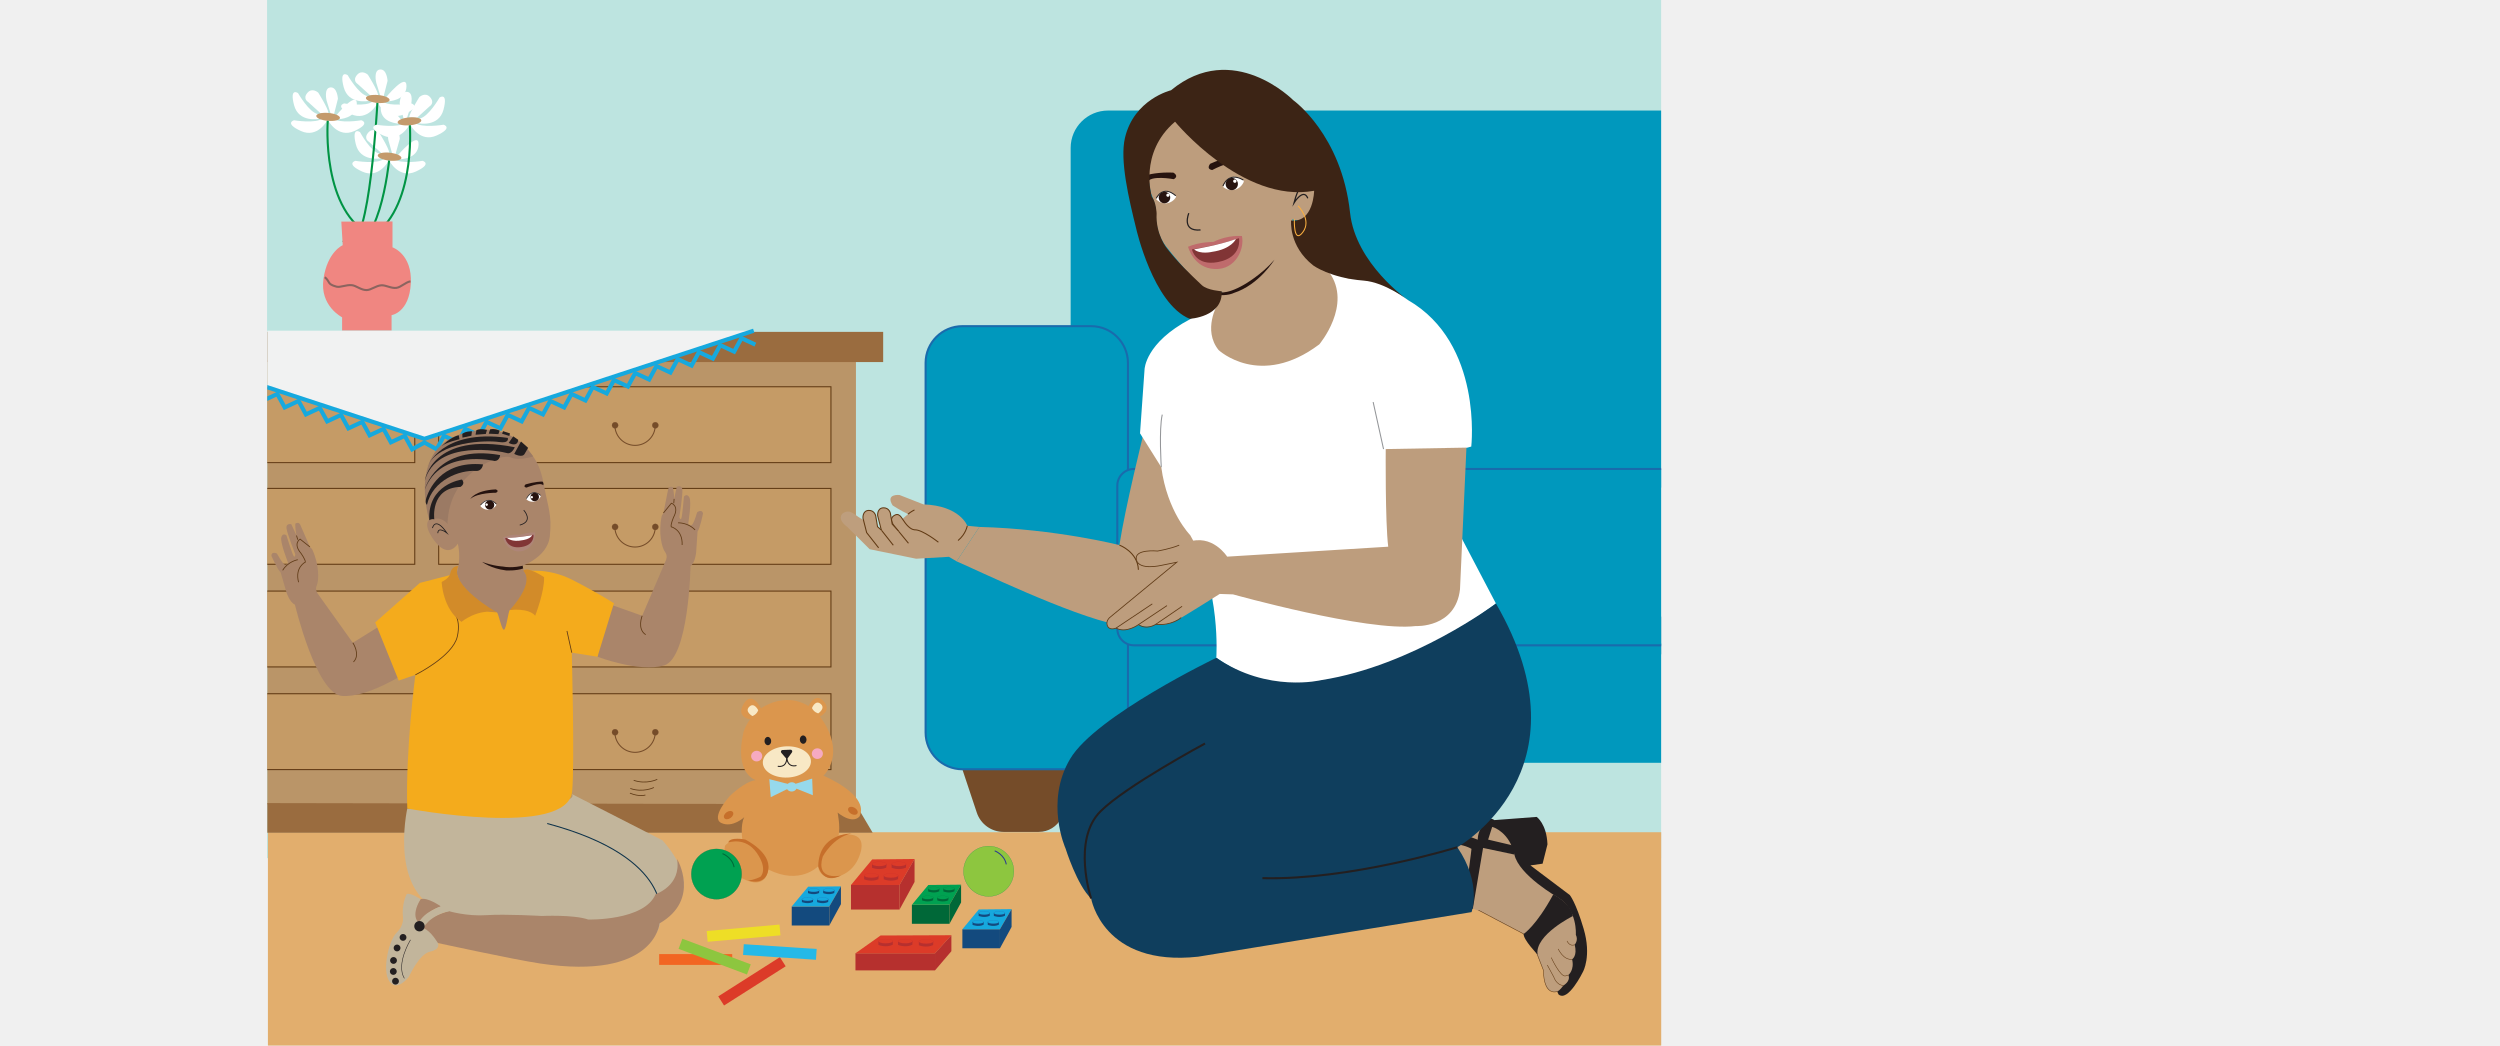
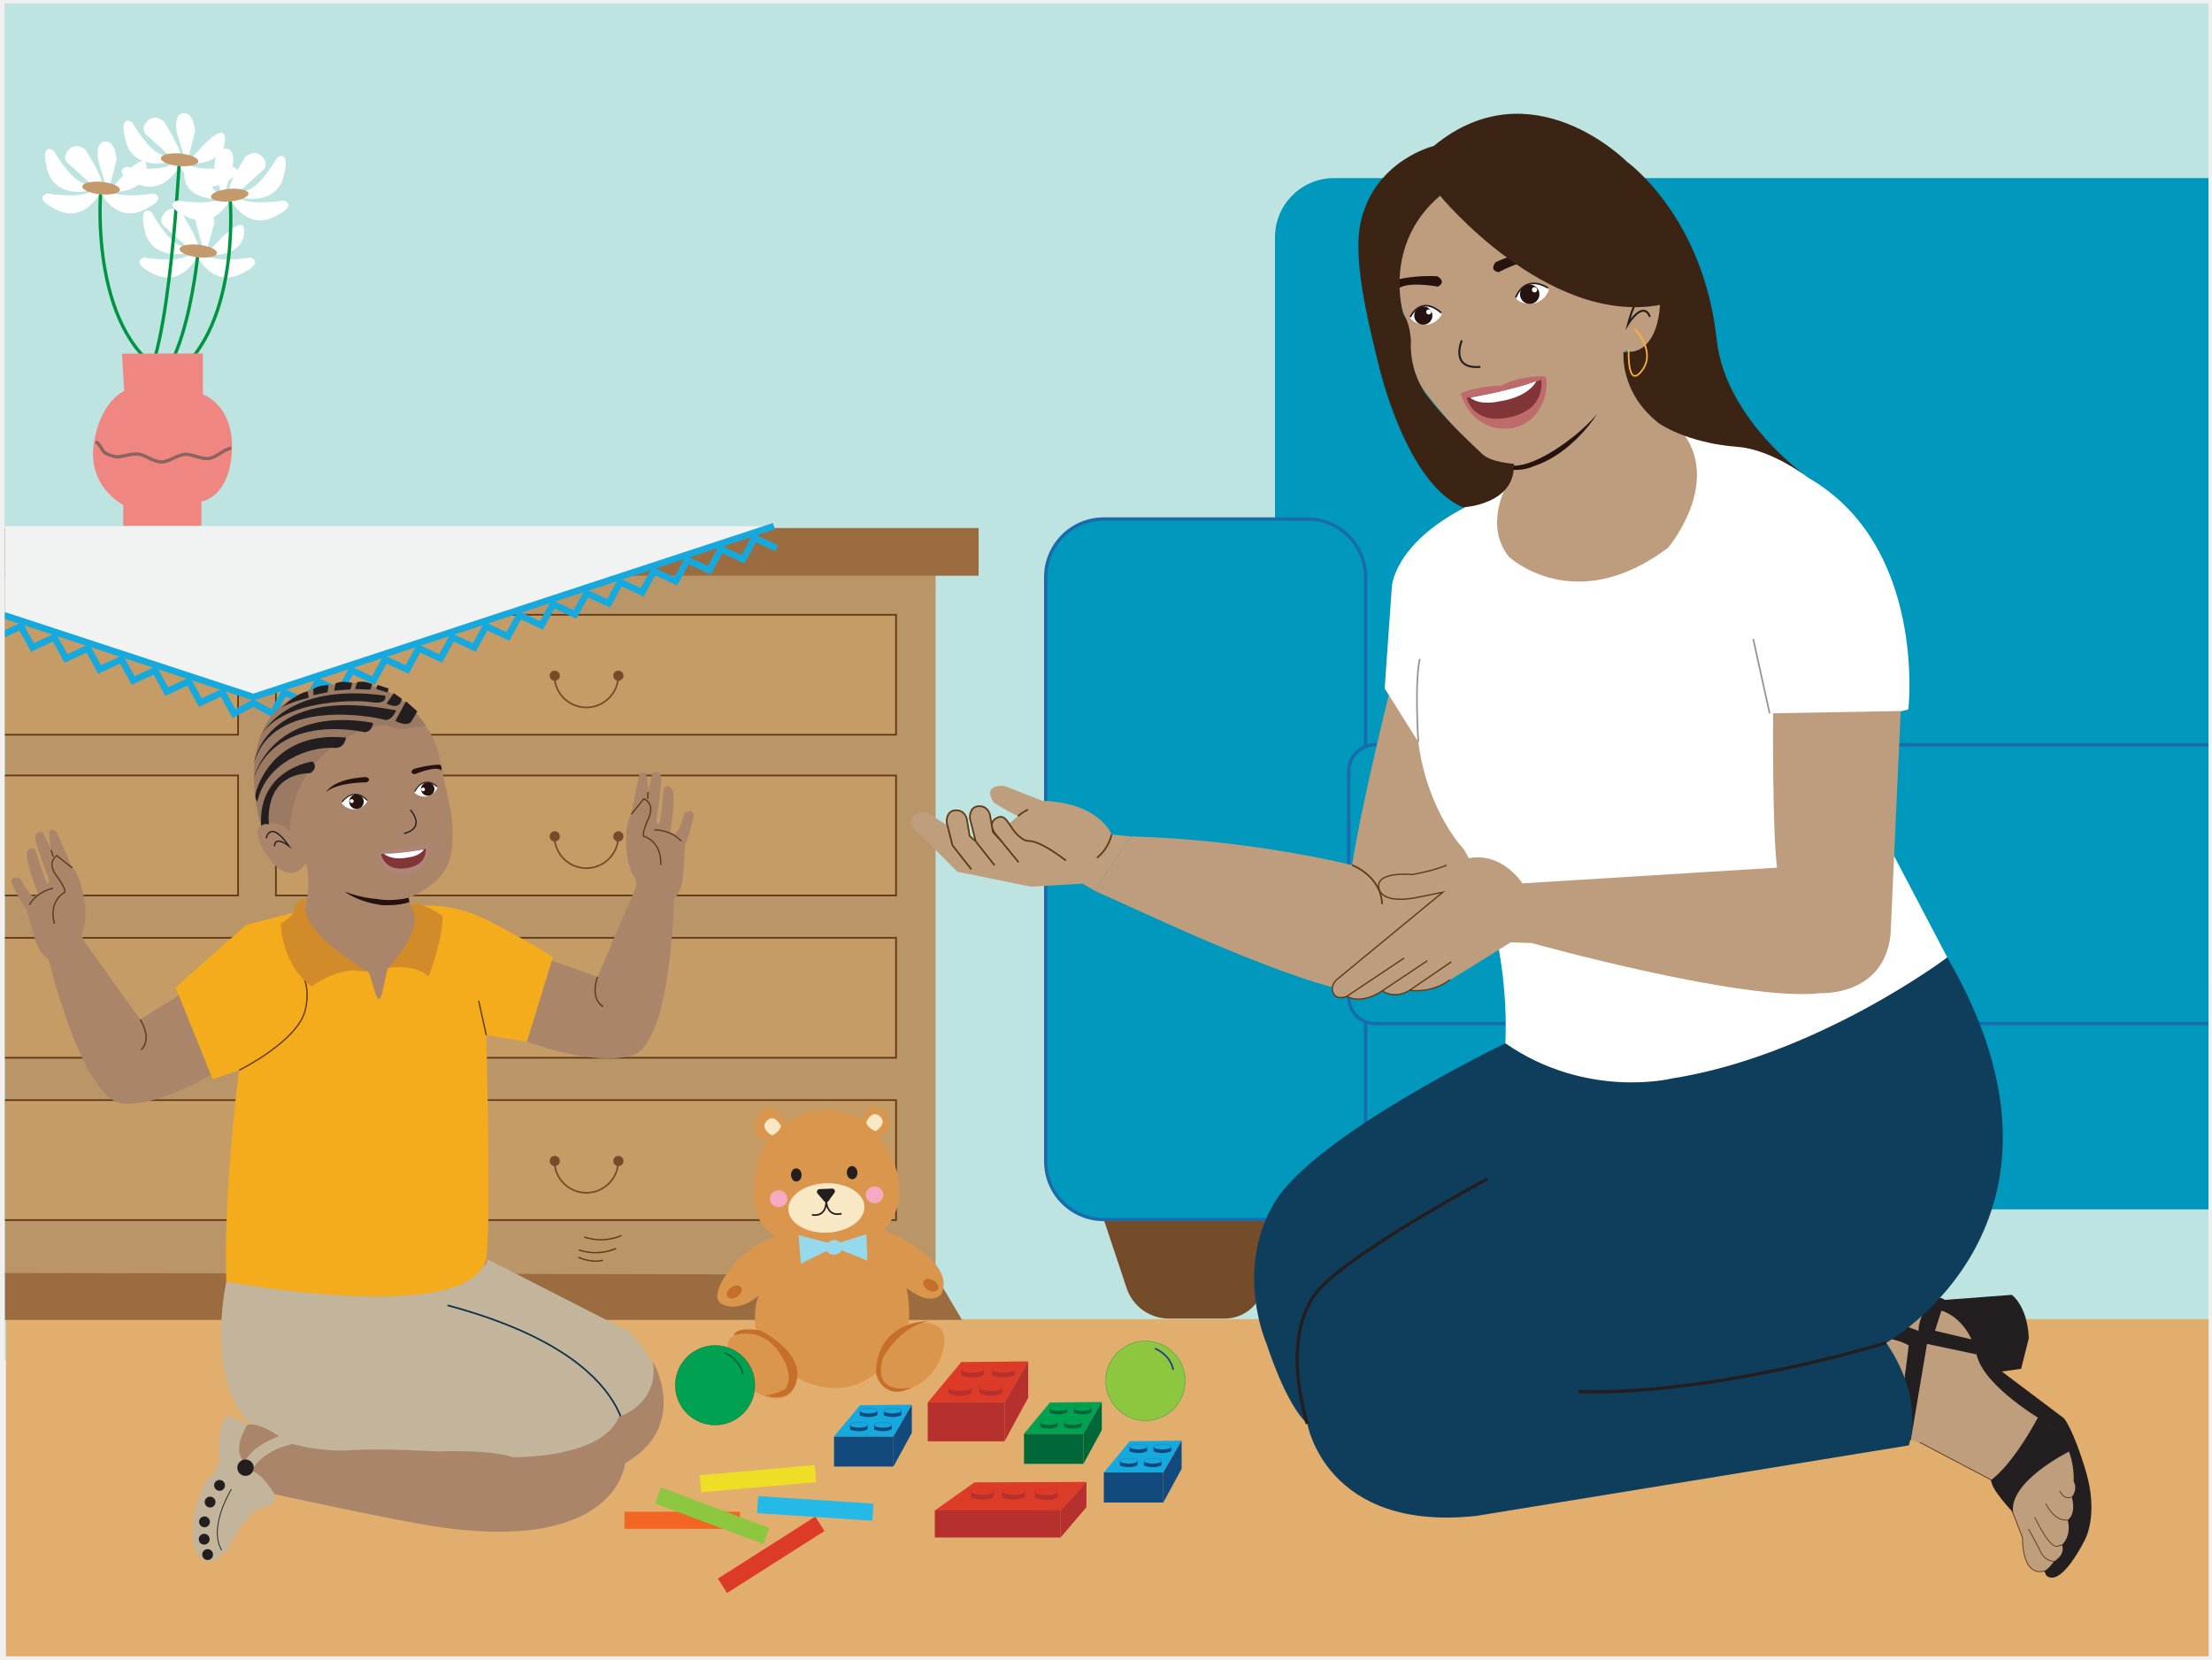
- <svg xmlns="http://www.w3.org/2000/svg" id="Layer_1" data-name="Layer 1" viewBox="0 0 2391.61 1000.23">
+ <svg xmlns="http://www.w3.org/2000/svg" id="Layer_1" data-name="Layer 1" viewBox="252.71 -2.00 1338.52 1004.23">
  <defs>
    <style>
      .cls-1, .cls-2, .cls-3, .cls-4, .cls-5, .cls-6, .cls-7, .cls-8, .cls-9, .cls-10, .cls-11, .cls-12, .cls-13, .cls-14, .cls-15, .cls-16, .cls-17, .cls-18 {
        fill: none;
      }

      .cls-19 {
        clip-path: url(#clippath);
      }

      .cls-2 {
        stroke: #603b17;
      }

      .cls-2, .cls-3 {
        stroke-width: .8px;
      }

      .cls-2, .cls-3, .cls-20, .cls-21, .cls-22, .cls-23, .cls-4, .cls-5, .cls-24, .cls-25, .cls-26, .cls-27, .cls-6, .cls-7, .cls-8, .cls-9, .cls-10, .cls-11, .cls-12, .cls-13, .cls-14, .cls-15, .cls-16, .cls-28, .cls-17, .cls-29, .cls-30, .cls-18 {
        stroke-miterlimit: 10;
      }

      .cls-3, .cls-4, .cls-5, .cls-6, .cls-11, .cls-17 {
        stroke: #231f20;
      }

      .cls-31 {
        fill: #f4ab1c;
      }

      .cls-32 {
        fill: #f8e8c5;
      }

      .cls-33, .cls-21, .cls-28 {
        fill: #00a151;
      }

      .cls-34 {
        fill: #006087;
      }

      .cls-35 {
        fill: #006838;
      }

      .cls-36, .cls-20, .cls-24 {
        fill: #0098bd;
      }

      .cls-37 {
        fill: #eede26;
      }

      .cls-38 {
        fill: #f26522;
      }

      .cls-39 {
        fill: #f6aac1;
      }

      .cls-40 {
        fill: #fff;
      }

      .cls-41 {
        fill: #f1f2f2;
      }

      .cls-42 {
        fill: #f08681;
      }

      .cls-43 {
        fill: #813536;
      }

      .cls-44 {
        fill: #9a6c3f;
      }

      .cls-45 {
        fill: #96d9ec;
      }

      .cls-46 {
        fill: #b6302e;
      }

      .cls-47 {
        fill: #c2b59b;
      }

      .cls-48, .cls-22 {
        fill: #8dc63f;
      }

      .cls-49 {
        fill: #ba9568;
      }

      .cls-50 {
        fill: #ae8578;
      }

      .cls-51, .cls-27 {
        fill: #be9e7d;
      }

      .cls-52 {
        fill: #bde4e0;
      }

      .cls-53, .cls-26 {
        fill: #bd9d7d;
      }

      .cls-54 {
        fill: #aa856a;
      }

      .cls-55 {
        fill: #bf6b6c;
      }

      .cls-56 {
        fill: #c66f2b;
      }

      .cls-57 {
        fill: #d28b29;
      }

      .cls-58 {
        fill: #c49a6c;
      }

      .cls-59 {
        fill: #db964d;
      }

      .cls-60, .cls-30 {
        fill: #dc3b28;
      }

      .cls-61 {
        fill: #e2ae6d;
      }

      .cls-62 {
        fill: #134a7e;
      }

      .cls-63 {
        fill: #231f20;
      }

      .cls-64 {
        fill: #0f3e5d;
      }

      .cls-65, .cls-29 {
        fill: #16a9de;
      }

      .cls-66 {
        fill: #9b7a64;
      }

      .cls-67 {
        fill: #3c2415;
      }

      .cls-68 {
        fill: #25b9e7;
      }

      .cls-69, .cls-23 {
        fill: #754c29;
      }

      .cls-70 {
        fill: #26130f;
      }

      .cls-20, .cls-24 {
        stroke: #196bac;
      }

      .cls-20, .cls-6, .cls-7, .cls-8 {
        stroke-width: 2px;
      }

      .cls-21, .cls-22, .cls-23 {
        stroke-width: .2px;
      }

      .cls-21, .cls-12, .cls-28 {
        stroke: #006838;
      }

      .cls-22, .cls-8 {
        stroke: #009444;
      }

      .cls-23, .cls-16 {
        stroke: #754c29;
      }

      .cls-71 {
        clip-path: url(#clippath-1);
      }

      .cls-4 {
        stroke-width: .7px;
      }

      .cls-5 {
        stroke-linecap: round;
      }

      .cls-5, .cls-18 {
        stroke-width: .5px;
      }

      .cls-25 {
        fill: #c59b66;
      }

      .cls-25, .cls-27, .cls-18 {
        stroke: #603913;
      }

      .cls-26, .cls-13 {
        stroke: #939598;
      }

      .cls-7 {
        stroke: #8b645f;
      }

      .cls-9 {
        stroke: #16a9de;
        stroke-width: 4px;
      }

      .cls-10 {
        stroke: #0c3149;
      }

      .cls-14 {
        stroke: #fbb040;
      }

      .cls-15 {
        stroke: #2b3990;
      }

      .cls-28, .cls-29, .cls-30 {
        stroke-width: .1px;
      }

      .cls-17 {
        stroke-width: 1.2px;
      }

      .cls-29 {
        stroke: #2e3192;
      }

      .cls-30 {
        stroke: #be1e2d;
      }
    </style>
    <clipPath id="clippath">
      <rect class="cls-1" x="255.73" y="302.98" width="602.68" height="507.35" />
    </clipPath>
    <clipPath id="clippath-1">
      <rect class="cls-1" x="828.92" y="62.09" width="760.18" height="758.85" />
    </clipPath>
  </defs>
  <rect class="cls-52" x="255.49" width="1333.62" height="820.94" />
  <rect class="cls-61" x="256.3" y="796.14" width="1332.89" height="204.09" />
  <rect class="cls-1" x="540.79" y="315.62" width="309.87" height="481.03" />
  <g class="cls-19">
    <g>
      <rect class="cls-49" x=".19" y="344.58" width="818.64" height="424.83" />
      <rect class="cls-44" x="0" y="317.5" width="844.88" height="28.86" />
      <polygon class="cls-44" points=".04 796.65 834.86 796.65 818.67 769.29 .04 767.79 .04 796.65" />
      <rect class="cls-25" x="21.53" y="369.99" width="375.25" height="72.58" />
      <path class="cls-16" d="M228.72,406.73c0,10.68-8.66,19.33-19.33,19.33-10.68,0-19.33-8.66-19.33-19.33" />
      <circle class="cls-23" cx="190.26" cy="406.83" r="2.98" />
      <circle class="cls-23" cx="228.76" cy="406.83" r="2.98" />
      <rect class="cls-25" x="419.67" y="369.99" width="375.25" height="72.58" />
      <path class="cls-16" d="M626.86,406.73c0,10.68-8.66,19.33-19.33,19.33-10.68,0-19.33-8.66-19.33-19.33" />
      <circle class="cls-23" cx="588.4" cy="406.83" r="2.98" />
      <path class="cls-23" d="M629.88,406.83c0,1.64-1.33,2.98-2.98,2.98s-2.98-1.33-2.98-2.98c0-1.64,1.33-2.98,2.98-2.98s2.98,1.33,2.98,2.98Z" />
      <rect class="cls-25" x="21.53" y="467.24" width="375.25" height="72.58" />
      <path class="cls-16" d="M228.72,503.98c0,10.68-8.66,19.33-19.33,19.33-10.68,0-19.33-8.66-19.33-19.33" />
      <path class="cls-23" d="M193.23,504.07c0,1.64-1.33,2.98-2.98,2.98s-2.98-1.33-2.98-2.98c0-1.64,1.33-2.98,2.98-2.98,1.64,0,2.98,1.33,2.98,2.98Z" />
      <path class="cls-23" d="M231.73,504.07c0,1.64-1.33,2.98-2.98,2.98-1.64,0-2.98-1.33-2.98-2.98,0-1.64,1.33-2.98,2.98-2.98s2.98,1.33,2.98,2.98Z" />
      <rect class="cls-25" x="419.67" y="467.24" width="375.25" height="72.58" />
      <path class="cls-16" d="M626.86,503.98c0,10.68-8.66,19.33-19.33,19.33-10.68,0-19.33-8.66-19.33-19.33" />
      <path class="cls-23" d="M591.37,504.07c0,1.64-1.33,2.98-2.98,2.98-1.64,0-2.98-1.33-2.98-2.98,0-1.64,1.33-2.98,2.98-2.98s2.98,1.33,2.98,2.98Z" />
      <circle class="cls-23" cx="626.9" cy="504.07" r="2.98" />
      <rect class="cls-25" x="21.53" y="565.45" width="375.25" height="72.58" />
      <path class="cls-16" d="M228.72,602.19c0,10.68-8.66,19.33-19.33,19.33s-19.33-8.66-19.33-19.33" />
      <circle class="cls-23" cx="190.26" cy="602.28" r="2.98" />
      <path class="cls-23" d="M231.73,602.28c0,1.64-1.33,2.98-2.98,2.98-1.64,0-2.98-1.33-2.98-2.98s1.33-2.98,2.98-2.98,2.98,1.33,2.98,2.98Z" />
      <rect class="cls-25" x="419.67" y="565.45" width="375.25" height="72.58" />
      <path class="cls-16" d="M626.86,602.19c0,10.68-8.66,19.33-19.33,19.33-10.68,0-19.33-8.66-19.33-19.33" />
      <path class="cls-23" d="M591.37,602.28c0,1.64-1.33,2.98-2.98,2.98s-2.98-1.33-2.98-2.98,1.33-2.98,2.98-2.98,2.98,1.33,2.98,2.98Z" />
      <circle class="cls-23" cx="626.9" cy="602.28" r="2.98" />
      <rect class="cls-25" x="21.53" y="663.65" width="375.25" height="72.58" />
      <path class="cls-16" d="M228.72,700.39c0,10.68-8.66,19.33-19.33,19.33s-19.33-8.66-19.33-19.33" />
      <circle class="cls-23" cx="190.26" cy="700.49" r="2.98" />
      <path class="cls-23" d="M231.73,700.49c0,1.64-1.33,2.98-2.98,2.98-1.64,0-2.98-1.33-2.98-2.98,0-1.64,1.33-2.98,2.98-2.98,1.64,0,2.98,1.33,2.98,2.98Z" />
      <rect class="cls-25" x="419.67" y="663.65" width="375.25" height="72.58" />
      <path class="cls-16" d="M626.86,700.39c0,10.68-8.66,19.33-19.33,19.33-10.68,0-19.33-8.66-19.33-19.33" />
      <path class="cls-23" d="M591.37,700.49c0,1.64-1.33,2.98-2.98,2.98s-2.98-1.33-2.98-2.98,1.33-2.98,2.98-2.98,2.98,1.33,2.98,2.98Z" />
      <path class="cls-23" d="M629.88,700.49c0,1.64-1.33,2.98-2.98,2.98-1.64,0-2.98-1.33-2.98-2.98s1.33-2.98,2.98-2.98c1.64,0,2.98,1.33,2.98,2.98Z" />
    </g>
    <polygon class="cls-41" points="405.99 419.79 90.94 316.35 721.05 316.35 405.99 419.79" />
    <polyline class="cls-9" points="721.05 316.35 405.99 419.79 90.94 316.35" />
    <polyline class="cls-9" points="722.61 329.69 709.33 323.52 702.29 336.36 689.01 330.2 681.96 343.03 668.68 336.87 661.64 349.71 648.36 343.54 641.32 356.38 628.03 350.21 620.99 363.05 607.71 356.89 600.67 369.72 587.39 363.56 580.35 376.39 567.07 370.23 560.03 383.07 546.75 376.9 539.7 389.74 526.42 383.58 519.38 396.41 506.1 390.25 499.05 403.09 485.77 396.92 478.72 409.76 465.44 403.6 458.4 416.44 445.11 410.27 438.06 423.11 424.78 416.95 417.73 429.79 405.99 423.38 394.27 429.79 387.23 416.95 373.95 423.12 366.91 410.28 353.63 416.45 346.58 403.61 333.3 409.77 326.26 396.94 312.98 403.1 305.93 390.26 292.65 396.43 285.62 383.59 272.34 389.76 265.3 376.92 252.01 383.09 244.97 370.25 231.69 376.41 224.65 363.58 211.37 369.74 204.32 356.9 191.04 363.07 183.99 350.23 170.71 356.39 163.66 343.55 150.38 349.72 143.34 336.88 130.06 343.04 123.01 330.2 109.72 336.37 102.67 323.53 89.38 329.69" />
  </g>
  <g>
    <rect class="cls-46" x="814.1" y="846.57" width="46.45" height="23.54" />
    <polygon class="cls-60" points="814.1 846.6 860.55 846.6 874.9 821.74 834.39 822.15 814.1 846.6" />
    <polygon class="cls-46" points="860.55 846.57 874.9 821.74 874.9 843.73 860.55 870.11 860.55 846.57" />
    <path class="cls-46" d="M826.65,837.64v3.55s6.98,3.02,13.69-.11l.17-3.44h-13.87Z" />
    <ellipse class="cls-30" cx="833.58" cy="837.64" rx="6.93" ry="2.1" />
    <path class="cls-46" d="M845.43,837.64v3.55s6.98,3.02,13.69-.11l.17-3.44h-13.87Z" />
    <ellipse class="cls-30" cx="852.36" cy="837.64" rx="6.93" ry="2.1" />
    <path class="cls-46" d="M834.2,826.56v3.55s6.98,3.02,13.69-.11l.17-3.44h-13.87Z" />
    <ellipse class="cls-30" cx="841.13" cy="826.56" rx="6.93" ry="2.1" />
    <path class="cls-46" d="M852.98,826.56v3.55s6.98,3.02,13.69-.11l.17-3.44h-13.87Z" />
    <ellipse class="cls-30" cx="859.92" cy="826.56" rx="6.93" ry="2.1" />
  </g>
  <g>
    <rect class="cls-46" x="818.37" y="911.93" width="76.11" height="16.38" />
    <polygon class="cls-60" points="818.37 911.95 894.48 911.95 910.14 894.66 842.37 894.94 818.37 911.95" />
    <polygon class="cls-46" points="894.48 911.93 910.14 894.66 910.14 909.95 894.48 928.3 894.48 911.93" />
    <path class="cls-46" d="M840.32,900.39v3.55s6.98,3.02,13.69-.11l.17-3.44h-13.87Z" />
    <ellipse class="cls-30" cx="847.25" cy="900.39" rx="6.93" ry="2.1" />
    <path class="cls-46" d="M859.1,900.39v3.55s6.98,3.02,13.69-.11l.17-3.44h-13.87Z" />
    <ellipse class="cls-30" cx="866.03" cy="900.39" rx="6.93" ry="2.1" />
    <path class="cls-46" d="M879,900.7v3.55s6.98,3.02,13.69-.11l.17-3.44h-13.87Z" />
    <ellipse class="cls-30" cx="885.94" cy="900.7" rx="6.93" ry="2.1" />
  </g>
  <g>
    <rect class="cls-62" x="757.41" y="867.15" width="35.96" height="18.22" />
    <polygon class="cls-65" points="757.41 867.17 793.37 867.17 804.48 847.93 773.12 848.24 757.41 867.17" />
    <polygon class="cls-62" points="793.37 867.15 804.48 847.93 804.48 864.95 793.37 885.37 793.37 867.15" />
    <path class="cls-62" d="M767.12,860.24v2.75s5.4,2.34,10.6-.09l.14-2.66h-10.73Z" />
    <ellipse class="cls-29" cx="772.49" cy="860.24" rx="5.37" ry="1.63" />
    <path class="cls-62" d="M781.66,860.24v2.75s5.4,2.34,10.6-.09l.14-2.66h-10.73Z" />
    <ellipse class="cls-29" cx="787.03" cy="860.24" rx="5.37" ry="1.63" />
    <path class="cls-62" d="M772.97,851.65v2.75s5.4,2.34,10.6-.09l.14-2.66h-10.73Z" />
    <ellipse class="cls-29" cx="778.34" cy="851.65" rx="5.37" ry="1.63" />
    <path class="cls-62" d="M787.51,851.65v2.75s5.4,2.34,10.6-.09l.14-2.66h-10.73Z" />
    <ellipse class="cls-29" cx="792.88" cy="851.65" rx="5.37" ry="1.63" />
  </g>
  <g>
    <rect class="cls-62" x="920.65" y="888.94" width="35.96" height="18.22" />
    <polygon class="cls-65" points="920.65 888.95 956.61 888.95 967.73 869.71 936.36 870.03 920.65 888.95" />
    <polygon class="cls-62" points="956.61 888.94 967.73 869.71 967.73 886.73 956.61 907.16 956.61 888.94" />
    <path class="cls-62" d="M930.37,882.02v2.75s5.4,2.34,10.6-.09l.14-2.66h-10.73Z" />
    <ellipse class="cls-29" cx="935.73" cy="882.02" rx="5.37" ry="1.63" />
    <path class="cls-62" d="M944.91,882.02v2.75s5.4,2.34,10.6-.09l.14-2.66h-10.73Z" />
    <ellipse class="cls-29" cx="950.27" cy="882.02" rx="5.37" ry="1.63" />
    <path class="cls-62" d="M936.21,873.44v2.75s5.4,2.34,10.6-.09l.14-2.66h-10.73Z" />
    <ellipse class="cls-29" cx="941.58" cy="873.44" rx="5.37" ry="1.63" />
    <path class="cls-62" d="M950.75,873.44v2.75s5.4,2.34,10.6-.09l.14-2.66h-10.73Z" />
    <ellipse class="cls-29" cx="956.12" cy="873.44" rx="5.37" ry="1.63" />
  </g>
  <g>
    <rect class="cls-35" x="872.35" y="865.52" width="35.96" height="18.22" />
    <polygon class="cls-33" points="872.35 865.54 908.31 865.54 919.42 846.3 888.05 846.61 872.35 865.54" />
    <polygon class="cls-35" points="908.31 865.52 919.42 846.3 919.42 863.32 908.31 883.75 908.31 865.52" />
    <path class="cls-35" d="M882.06,858.61v2.75s5.4,2.34,10.6-.09l.14-2.66h-10.73Z" />
    <ellipse class="cls-28" cx="887.43" cy="858.61" rx="5.37" ry="1.63" />
    <path class="cls-35" d="M896.6,858.61v2.75s5.4,2.34,10.6-.09l.14-2.66h-10.73Z" />
    <ellipse class="cls-28" cx="901.97" cy="858.61" rx="5.37" ry="1.63" />
    <path class="cls-35" d="M887.91,850.03v2.75s5.4,2.34,10.6-.09l.14-2.66h-10.73Z" />
    <ellipse class="cls-28" cx="893.28" cy="850.03" rx="5.37" ry="1.63" />
    <path class="cls-35" d="M902.45,850.03v2.75s5.4,2.34,10.6-.09l.14-2.66h-10.73Z" />
    <ellipse class="cls-28" cx="907.82" cy="850.03" rx="5.37" ry="1.63" />
  </g>
  <g>
    <circle class="cls-22" cx="945.82" cy="833.5" r="24.05" />
    <path class="cls-15" d="M951.57,813.96s9.24,3.33,11.09,12.94" />
  </g>
  <rect class="cls-38" x="630.57" y="912.72" width="69.89" height="10.35" />
  <rect class="cls-60" x="684.41" y="933.6" width="69.89" height="10.35" transform="translate(-391.53 532.95) rotate(-32.47)" />
  <rect class="cls-37" x="676.4" y="887.53" width="69.89" height="10.35" transform="translate(-75.83 66.09) rotate(-5.05)" />
  <rect class="cls-48" x="648.7" y="909.97" width="69.89" height="10.35" transform="translate(364.58 -181.69) rotate(20.54)" />
  <rect class="cls-68" x="711.14" y="905.51" width="69.89" height="10.35" transform="translate(61.3 -46.95) rotate(3.76)" />
  <g class="cls-71">
    <g>
      <rect class="cls-34" x="1044.39" y="589.87" width="1181.5" height="36.15" />
      <path class="cls-36" d="M1059.98,105.75h543.85c19.72,0,35.74,16.01,35.74,35.74V466.06c0,.21-.17,.38-.38,.38h-579.21c-19.72,0-35.74-16.01-35.74-35.74V141.49c0-19.72,16.01-35.74,35.74-35.74Z" />
      <rect class="cls-36" x="1068.87" y="615.4" width="1138.02" height="114.36" rx="15.96" ry="15.96" />
      <path class="cls-69" d="M993.79,795.84h-33.77c-11.6,0-21.9-7.42-25.57-18.43l-13.89-41.66h118.16l-23.38,46.76c-4.08,8.17-12.43,13.32-21.56,13.32Z" />
      <path class="cls-36" d="M1675.09,105.75h579.51s.08,.03,.08,.08V430.71c0,19.72-16.01,35.74-35.74,35.74h-543.85c-19.72,0-35.74-16.01-35.74-35.74V141.49c0-19.72,16.01-35.74,35.74-35.74Z" transform="translate(3894.04 572.19) rotate(-180)" />
      <path class="cls-69" d="M2285.14,795.84h33.77c11.6,0,21.9-7.42,25.57-18.43l13.89-41.66h-118.16s23.38,46.76,23.38,46.76c4.08,8.17,12.43,13.32,21.56,13.32Z" />
      <rect class="cls-24" x="2197.57" y="312.03" width="193.55" height="423.87" rx="35.2" ry="35.2" />
      <rect class="cls-20" x="885.48" y="312.03" width="193.55" height="423.87" rx="35.2" ry="35.2" transform="translate(1964.51 1047.93) rotate(-180)" />
      <rect class="cls-20" x="1068.87" y="448.62" width="570.71" height="168.72" rx="15.96" ry="15.96" />
      <rect class="cls-24" x="1639.36" y="448.62" width="570.71" height="168.72" rx="15.96" ry="15.96" transform="translate(3849.42 1065.95) rotate(-180)" />
      <line class="cls-24" x1="1639.36" y1="161.7" x2="1639.36" y2="473.6" />
    </g>
  </g>
  <g>
    <path class="cls-59" d="M723.02,746.29s-21.23-5.75-11.61-46.58c0,0,3.15-8.68,6.53-11.54,0,0-14.46-1.75-6.44-14.91s16.51,4.39,16.51,4.39c0,0,22.28-16.46,45.41-2.23,0,0,6.44-13.87,14.6-4.48,8.16,9.39-3.69,14.54-3.69,14.54,0,0,26.16,31.22,3.47,56.64,0,0,43.9,18.05,34.62,38.65,0,0-5.48,8.78-21.14-3.42,0,0,2.9,13.88,.9,22.13,0,0,28.07-7.75,20.9,16.65-7.18,24.4-29.76,23.76-29.76,23.76,0,0-10.2-2.31-10.57-11.24,0,0-17.52,18.6-47.71,3.1,0,0-1.49,20.67-24.53,8.77-23.04-11.9-16.84-31.59-16.84-31.59,0,0,5.56-6.84,16.49-5.72,0,0-2.12-13.91,1.85-21.46,0,0-11.24,10.57-21.94,5.56-10.7-5.01,7.91-25.6,7.91-25.6,0,0,14.2-14.19,25.04-15.41Z" />
    <path class="cls-56" d="M814.54,797.41s-31.14-.68-31.79,31.23c0,0,3.85,18.12,22.14,8.82,0,0-25.03,6.07-17.84-17.94,0,0,9.74-18.67,27.49-22.12Z" />
    <path class="cls-56" d="M715.64,842.26s16.98,6.31,19.41-10.51-22.16-28.66-22.16-28.66c0,0-14.9-2.9-16.21,2.99,0,0,16.09-6.1,27.23,9.78,11.14,15.88,3.65,22.8,3.65,22.8,0,0-6.09,3.36-11.91,3.59Z" />
    <ellipse class="cls-56" cx="815.92" cy="775.67" rx="3.34" ry="5.01" transform="translate(-265.45 1088.77) rotate(-59.7)" />
    <ellipse class="cls-56" cx="697.01" cy="779.78" rx="5.01" ry="3.34" transform="translate(-321 539.9) rotate(-34.95)" />
    <ellipse class="cls-45" cx="757.43" cy="752.71" rx="4.98" ry="4.43" transform="translate(-29.9 31.34) rotate(-2.32)" />
    <polygon class="cls-45" points="735.97 745.38 737.34 762.61 757.43 752.71 777.59 760.75 776.95 744.83 757.47 750.93 735.97 745.38" />
    <ellipse class="cls-32" cx="752.81" cy="728.85" rx="23.03" ry="14.95" transform="translate(-28.94 31.13) rotate(-2.32)" />
    <ellipse class="cls-39" cx="781.96" cy="720.91" rx="5.31" ry="5.09" transform="translate(-28.59 32.3) rotate(-2.32)" />
    <ellipse class="cls-39" cx="723.93" cy="723.27" rx="5.31" ry="5.09" transform="translate(-28.74 29.95) rotate(-2.32)" />
    <ellipse class="cls-63" cx="734.6" cy="708.87" rx="3.21" ry="3.99" transform="translate(-28.14 30.37) rotate(-2.32)" />
    <ellipse class="cls-63" cx="768.4" cy="707.5" rx="3.21" ry="3.99" transform="translate(-28.06 31.74) rotate(-2.32)" />
    <path class="cls-32" d="M776.77,677.35s3.18-8.29,8.28-4c5.1,4.3-2.31,9.1-2.31,9.1,0,0-4.12-.96-5.98-5.11Z" />
    <path class="cls-32" d="M725.35,679.43s-3.84-8.01-8.58-3.31c-4.74,4.7,3.04,8.89,3.04,8.89,0,0,4.03-1.29,5.54-5.57Z" />
    <path class="cls-63" d="M754,724.76l3.62-5c.79-1.1-.03-2.63-1.38-2.57l-7.63,.31c-1.35,.05-2.05,1.65-1.17,2.67l4.01,4.69c.68,.8,1.93,.75,2.55-.1Z" />
    <path class="cls-11" d="M744.04,733.03s8.4,2.17,8.65-8" />
    <path class="cls-11" d="M761.95,732.31s-8.2,2.84-9.27-7.28" />
  </g>
  <g>
    <circle class="cls-21" cx="685.42" cy="836.18" r="24.05" />
    <path class="cls-12" d="M691.18,816.64s9.24,3.33,11.09,12.94" />
  </g>
  <g>
    <path class="cls-40" d="M361.04,98.9s-9.21,17.69-25.35,10.27c-16.14-7.42-6.52-10.25-6.52-10.25,0,0,21.21,3.65,27.72-2.04" />
    <path class="cls-40" d="M361.69,98.9s9.21,17.69,25.35,10.27c16.14-7.42,6.52-10.25,6.52-10.25,0,0-21.21,3.65-27.72-2.04" />
    <path class="cls-40" d="M352.82,96.51s-19.52,4.1-24.02-13.09c-4.51-17.18,3.78-11.54,3.78-11.54,0,0,10.63,18.71,19.16,20.13" />
    <path class="cls-40" d="M354.13,91.18l-12.06-10.91s-5.2-3.06-.54-8.58c4.66-5.51,10.4-.2,10.4-.2,0,0,9.16,14.43,9.79,19.41" />
    <path class="cls-40" d="M366.95,92.33l3.81-14.96s-.58-11.49-7.19-10.89c-6.61,.59-3.62,12.7-3.62,12.7l4.02,12.97" />
    <path class="cls-40" d="M371.44,96.86s17.16-.36,17.42-14.33c.26-13.97-20.01,11.09-20.01,11.09" />
    <ellipse class="cls-58" cx="361.37" cy="94.68" rx="3.79" ry="11.38" transform="translate(234.75 446.14) rotate(-84.87)" />
    <path class="cls-40" d="M305.33,113.66s-19.52,4.1-24.02-13.09c-4.51-17.18,3.78-11.54,3.78-11.54,0,0,10.63,18.71,19.16,20.13" />
    <path class="cls-40" d="M313.12,115.02s-9.21,17.69-25.35,10.27-6.52-10.25-6.52-10.25c0,0,21.21,3.65,27.72-2.04" />
    <path class="cls-40" d="M313.78,115.02s9.21,17.69,25.35,10.27c16.14-7.42,6.52-10.25,6.52-10.25,0,0-21.21,3.65-27.72-2.04" />
    <path class="cls-40" d="M371.79,153.83s-9.21,17.69-25.35,10.27c-16.14-7.42-6.52-10.25-6.52-10.25,0,0,21.21,3.65,27.72-2.04" />
    <path class="cls-40" d="M372.45,153.83s9.21,17.69,25.35,10.27c16.14-7.42,6.52-10.25,6.52-10.25,0,0-21.21,3.65-27.72-2.04" />
    <path class="cls-40" d="M306.65,108.33l-12.06-10.91s-5.2-3.06-.54-8.58c4.66-5.51,10.4-.2,10.4-.2,0,0,9.16,14.43,9.79,19.41" />
    <path class="cls-40" d="M364.82,146.43l-12.06-10.91s-5.2-3.06-.54-8.58c4.66-5.51,10.4-.2,10.4-.2,0,0,9.16,14.43,9.79,19.41" />
    <path class="cls-40" d="M319.46,109.48l3.81-14.96s-.58-11.49-7.19-10.89c-6.61,.59-3.62,12.7-3.62,12.7l4.02,12.97" />
    <path class="cls-40" d="M323.96,114.01s17.16-.36,17.42-14.33c.26-13.97-20.01,11.09-20.01,11.09" />
    <ellipse class="cls-58" cx="313.89" cy="111.83" rx="3.79" ry="11.38" transform="translate(174.43 414.46) rotate(-84.87)" />
    <path class="cls-40" d="M364.06,151.5s-19.61,3.64-23.71-13.65c-4.1-17.28,4.06-11.45,4.06-11.45,0,0,10.19,18.95,18.68,20.58" />
    <path class="cls-40" d="M378.29,147.66l4.17-14.86s-.31-11.5-6.93-11.06-3.92,12.61-3.92,12.61l3.71,13.06" />
    <path class="cls-40" d="M382.67,152.29s17.17,.05,17.76-13.91c.59-13.96-20.27,10.61-20.27,10.61" />
    <ellipse class="cls-58" cx="372.66" cy="149.87" rx="3.79" ry="11.38" transform="translate(181.65 503.22) rotate(-83.51)" />
    <path class="cls-8" d="M372.23,153.64s-9.94,99.06-44.15,76.52" />
    <path class="cls-8" d="M361.03,98.46s-7.59,140.96-26.51,132.11" />
    <path class="cls-8" d="M313.55,115.61s-6.82,87.91,43.89,110.85c0,0,4.35,1.96,8.47-2.47" />
    <path class="cls-40" d="M400.28,117.91s19.52,4.1,24.02-13.09c4.51-17.18-3.78-11.54-3.78-11.54,0,0-10.63,18.71-19.16,20.13" />
    <path class="cls-40" d="M392.49,119.28s9.21,17.69,25.35,10.27c16.14-7.42,6.52-10.25,6.52-10.25,0,0-21.21,3.65-27.72-2.04" />
    <path class="cls-40" d="M391.83,119.28s-9.21,17.69-25.35,10.27-6.52-10.25-6.52-10.25c0,0,21.21,3.65,27.72-2.04" />
    <path class="cls-40" d="M398.96,112.59l12.06-10.91s5.2-3.06,.54-8.58c-4.66-5.51-10.4-.2-10.4-.2,0,0-9.16,14.43-9.79,19.41" />
    <path class="cls-40" d="M386.15,113.74l-3.81-14.96s.58-11.49,7.19-10.89c6.61,.59,3.62,12.7,3.62,12.7l-4.02,12.97" />
    <path class="cls-40" d="M381.65,118.26s-17.16-.36-17.42-14.33c-.26-13.97,20.01,11.09,20.01,11.09" />
    <ellipse class="cls-58" cx="391.72" cy="116.09" rx="11.38" ry="3.79" transform="translate(-8.81 35.5) rotate(-5.13)" />
    <path class="cls-8" d="M392.06,119.86s6.82,87.91-43.89,110.85c0,0-4.35,1.96-8.47-2.47" />
    <path class="cls-42" d="M326.52,211.98l48.96-.1v24.73s18.99,6.43,17.53,34.48c-1.46,28.05-18.41,30.39-18.41,30.39v14.61h-47.33v-12.56s-21.62-10.81-17.82-36.82,18.41-32.14,18.41-32.14l-1.34-22.59Z" />
    <path class="cls-7" d="M310.74,265.18c5.44,4.57,1.85,6.53,11.18,9.05,3.72,1,9.07-2.01,14.72-1.41,4.16,.44,8.67,4.69,13.99,4.69,4.33,0,8.9-4.17,14.06-4.57,4.4-.34,9.53,3.13,14.57,2.44,4.42-.61,8.46-5.32,13.4-6.24" />
  </g>
  <g>
    <g>
      <path class="cls-63" d="M1418.28,788.78s3.15-5.73,11.29-4.23l40.5-3.07s9.51,6.58,10.31,26.27l-4.66,18.48-11.65,1.64,37.66,28.36s5.63,6.54,13.24,32.24c7.78,26.27-.6,41.14-.6,41.14,0,0-14.4,29.62-23.44,21.65l-72.63-162.48Z" />
      <path class="cls-51" d="M1376.36,867.34c-45.22,5.83-101.35,23.19-101.35,23.19,0,0-39.79-67.96-9.63-79.35,30.16-11.39,82.22-3.92,82.22-3.92,34.23,1.75,46.61-7.67,46.61-7.67,18.55-13.98,34.48-8.15,34.48-8.15,0,0,15.37,4.78,20.04,26.05,4.35,19.83,41.48,40.92,41.48,40.92,19.17,11.55,17.3,35.83,17.3,35.83,2.73,5.37-1.14,9.51-1.14,9.51,2.91,10.83-2.45,13.93-2.45,13.93,2.53,10.12-3.5,15.06-3.5,15.06,2.39,6.11-4.77,10-4.77,10-6.27,8.59-8.53,6.48-13.7,4.47-5.17-2.01-5.39-18.85-5.39-18.85l-9.64-22.53-9.3-12.38-25.71-13.12c-12.04-7.62-22.93-11.02-22.93-11.02l-32.62-1.98Z" />
      <path class="cls-18" d="M1480.22,923.2l6.2,11.43s2.43,7.82,9.24,8.12" />
      <path class="cls-18" d="M1483.98,916.04s8.89,19.24,13.83,17.55l2.61-.84" />
      <path class="cls-18" d="M1490.65,907.78s4.96,11.02,13.28,9.91" />
      <path class="cls-18" d="M1499.08,900.12s2.37,5.76,7.3,3.64" />
      <path class="cls-63" d="M1448.19,808.99l-24.58-5.78,5.95-18.66s-6-5.1-11.29,4.23c-5.29,9.33-4.56,14.51-4.56,14.51l-16.72-6.22s-13.32,3.86-13.24,9.13c0,0,15.99,1.05,23.93,5.87,0,0-3.3,31.11-8.89,56.98l10.17,.28,9.81-58.16,29.94,6.34-.54-8.51Z" />
      <path class="cls-18" d="M1414.37,870.7l43.25,22.76,12.08,17.16,6.87,17.76s-.79,23.91,13.38,20.2" />
      <path class="cls-63" d="M1457.63,893.46s12.09-7.85,28.32-37.86c0,0,16.99,8.45,18.72,20.75,0,0-36.45,18-33.8,36.77,0,0-13.81-14.3-13.25-19.66Z" />
      <line class="cls-18" x1="1325.07" y1="876.23" x2="1287.08" y2="887.23" />
    </g>
    <path class="cls-53" d="M1178.04,443.58l-34.65,85.56c-13,83.88-74.43,68.52-74.43,68.52-45.09-8.91-135.78-53-153.84-60.64l21.81-32.93c73.11,1.9,133.95,17.37,133.95,17.37,5.76-37.22,22.89-105.74,22.89-105.74" />
    <path class="cls-53" d="M1234.81,209.77s23.83,49.16,58.71,51.54c0,0-4.03,128.53-96.02,141.84,0,0-70.92-10.78-39.24-104.67,0,0,9.55-5.73,9.38-17.36" />
    <path class="cls-53" d="M1234.27,175.88s-19.14-84.46-96.33-76.55c0,0-54.2,10.13-36.68,86.08,0,0,5.24,11.73,4.38,18.64,0,0-1.14,17.55,9.95,31.82,16.61,21.37,31.66,36.11,31.66,36.11,0,0,9.46,9.93,28.44,6.67,0,0,13.24-2.83,28.18-16.82,0,0,39.25-27.36,32.42-52.13,0,0,21.02,9.02,23.9-22.3,0,0-.3-42.56-25.93-11.53h.01Z" />
    <path class="cls-70" d="M1159.64,162.67s24.15-13.26,37.71-7.21c0,0-11.55-11.7-39.59,1.19,0,0-4.39,4.97,1.89,6.02Z" />
    <path class="cls-70" d="M1096.41,168.26c.36-1.45,13.53-3.78,26.02-3.12,0,0,5.92,3.01,.47,6.29,0,0-23.05-4.33-25.41,3.28,0,0-1.95-2.86-1.07-6.45h-.01Z" />
    <path class="cls-17" d="M1137.28,203.94s-7.55,17.7,11.2,16.04" />
    <path class="cls-17" d="M1256.05,179.47s-10.03-16.38-18.16,14.61c0,0,9.12-14.74,13.21-4.38" />
    <path class="cls-70" d="M1164.45,278.97s6.88,4.28,25.81-6.73c0,0,16.62-9.33,28.91-23.79,0,0-14.51,23.96-38.84,31.8,0,0-6.27,3.25-16.32,1.69,0,0,1.41-.43,.45-2.97h0Z" />
    <path class="cls-55" d="M1188.1,225.81s-13.19-1.47-27.22,5.59c0,0-13.31-.11-24.36,4.65,0,0,5.24,20.45,25.52,21.32,20.29,.87,28.73-19.54,26.06-31.55h0Z" />
    <path class="cls-43" d="M1185.27,227.87s3.69,18.28-20.12,22.83c-21.63,4.13-24.91-12.13-24.91-12.13,0,0,24.57-3.56,45.03-10.7h0Z" />
    <path class="cls-40" d="M1182.37,228.69s-4.28,9.6-22.87,12.24c0,0-11.25,2.75-17.17-2.39,0,0,23.84-4.02,40.04-9.85h0Z" />
    <g>
      <path class="cls-40" d="M1189.81,173.26s-.08-.57-.58-.97c-1.63-1.34-5.26-3.76-10.28-2.99-5.62,.86-7.91,6.61-8.68,8.66-.13,.35-.07,.64-.07,.64,0,0,.02,.32,.25,.5,1.05,.9,4.49,3.36,9.83,2.63,3.18-.43,7.37-2.82,9.46-7.54,.15-.33,.11-.71,.06-.92h0Z" />
      <circle class="cls-70" cx="1178.36" cy="176.04" r="5.88" />
      <circle class="cls-40" cx="1181.3" cy="173.3" r="1.61" transform="translate(-9.79 90.73) rotate(-4.38)" />
      <path class="cls-11" d="M1169.93,178.02s4.79-14.47,19.51-5.8" />
    </g>
    <g>
      <path class="cls-40" d="M1125.04,188.03s0-.54-.4-.98c-1.32-1.48-4.36-4.25-9.13-4.26-5.35,0-8.3,5.02-9.31,6.81-.18,.3-.16,.58-.16,.58,0,0-.02,.3,.16,.51,.85,.99,3.7,3.76,8.77,3.84,3.01,.05,7.25-1.57,9.88-5.66,.18-.28,.2-.65,.19-.85h0Z" />
      <circle class="cls-70" cx="1113.99" cy="188.96" r="5.51" transform="translate(-11.18 85.63) rotate(-4.38)" />
      <circle class="cls-40" cx="1117.28" cy="186.72" r="1.54" transform="translate(-11 85.88) rotate(-4.38)" />
      <path class="cls-11" d="M1106.1,189.79s6.11-13.53,18.7-2.52" />
    </g>
    <path class="cls-40" d="M1290.84,266.74s20.37-6.79,56.16,20.37c71.8,41.39,60.48,140.09,60.48,140.09,0,0-19.75,6.79-53.42,3.35l77,146.78s-94.15,74.51-200.43,77.63c0,0-29.96,.21-67.06-25.68,0,0,4.77-65.64-24.98-117.34,0,0-21.98-22.25-27.65-65l-20.34-32.41,4.33-61.15s.58-25.5,43.82-48.15c0,0,14.49-11.4,26.04-14.29,0,0-14.52,24.69,.99,43.94,0,0,39.61,37.18,96.32-5.45,0,0,31.95-37.76,9.44-68.99l19.3,6.3Z" />
    <path class="cls-64" d="M1163.57,629.28s-115.3,55.42-139.79,96.62-4.45,85.74-4.45,85.74c0,0,11.14,35.63,24.5,47.88,0,0,11.14,65.7,102.45,55.68l261.46-42.63s10.2-27.21-13.61-62.08c0,0,130.03-72.6,36.95-233.16,0,0-79.47,59.69-167.06,73.29,0,0-51.13,12.66-100.45-21.34h0Z" />
    <path class="cls-6" d="M1394.11,810.5s-102.52,31.78-186.43,29.57" />
    <path class="cls-6" d="M1043.82,859.53s-18.61-55.91,9.03-83.43c24.31-24.21,99.91-64.82,99.91-64.82" />
    <line class="cls-26" x1="1323.55" y1="429.61" x2="1313.61" y2="384.61" />
    <path class="cls-13" d="M1110.94,446.94s-2.35-36.21,.93-50.29" />
    <path class="cls-51" d="M936.93,504.09c-3.98-.44-7.86-.82-11.6-1.12,0,0-6.78-19.19-41.9-20.45l-22.87-8.97s-13.88-1.6-6.61,9.98c0,0,8.06,5.25,14.74,8.23l-13.13,11.48s.3-2.48-8.47,1.27c-7.13,3.05-4.57,4.72-4.57,4.72,0,0-8.75-7.6-19.06-13.31-6.71-3.71-10.13-9.49-17.3-4.78,0,0-6.22,5.1,4.35,12.88l21.47,21.41,44.4,9.07,31.43-1.83,7.33,4.34" />
    <path class="cls-27" d="M874.81,487.83s-3.79,1.83-6.11,4.03" />
    <path class="cls-27" d="M897.72,518.72s-15.24-12.1-22.6-11.88c0,0-3.14,.4-7.77-4.83-4.41-4.98-6.06-11.63-11.05-9.32-7.22,3.35-.75,10.55-.75,10.55l13.53,16.48" />
    <path class="cls-27" d="M925.33,502.97s-1.32,7.97-8.82,14.1" />
    <path class="cls-27" d="M859.45,507.96l-5.94-6.58-1.78-10.52s-1.2-5.25-6.66-5.06c-6.08,.21-5.47,7.39-5.47,7.39l3.51,13.88,11.46,14.54" />
    <path class="cls-27" d="M843.11,507.06l-3.63-3.2-1.78-10.52s-1.2-5.25-6.66-5.06c-6.08,.21-5.47,7.39-5.47,7.39l3.51,13.88,11.46,14.54" />
    <path class="cls-27" d="M1070.88,521.46s17.57,6.5,18.16,23.63" />
    <path class="cls-67" d="M1124.11,116.43s64.58,78.58,133.05,66.08c0,0-.5,30.83-22.03,28.42,0,0-2.54,24.35,21.13,42.97,0,0,16.18,12.03,48.25,14.54,20.47,1.6,42.5,18.66,42.5,18.66,0,0-50.23-34.75-55.49-83.59-8.06-74.76-54.34-107.65-54.34-107.65,0,0-57.58-58.43-116.94-9.51,0,0-35.43,8.49-44.07,45.61-4.99,21.47,3.6,57.81,10.76,86.77,0,0,16.26,71.92,51.15,86.26,0,0,31.89-1.61,30.65-26.36,0,0-13.66-.78-19.06-5.88-11.92-11.28-22.77-21.58-33.18-34.96,0,0-11.09-13.24-10.02-33.66,0,0-.36-10.56-4.55-15.91,0,0-12.96-41.92,22.2-71.81" />
    <path class="cls-14" d="M1241.83,196.94s13.44,13.56,4.41,25.34c-9.02,11.78-8-12.71-8-12.71" />
    <path class="cls-53" d="M1325.65,429.59s-.59,69.6,2.38,93.4l-154.08,9.52s-14.28-22.61-38.07-13.68c-23.8,8.92-28.56,8.33-28.56,8.33,0,0-22.01-1.19-20.23,8.33,1.78,9.52,22.01,5.95,22.01,5.95l16.66-3.57-64.25,52.95s-4.75,5.59-1.68,8.94c3.07,3.35,7.82,1.12,7.82,1.12,0,0,8.66,5.59,21.51-3.35,0,0,7.82,4.75,16.48-.28,0,0,9.22,2.79,22.35-5.03,13.13-7.82,38.84-24.03,38.84-24.03l12.72,.42s128.52,35.86,174.73,30.31c0,0,38.21,2.12,42.42-35.16l6.16-135.55" />
    <path class="cls-2" d="M1102.35,577.7l-34.69,23.17s-6.56,2.95-8.45-2.73c-1.39-4.18,2.31-7.33,2.31-7.33l64.25-52.95-14.61,2.96s-21.64,5.24-24.06-5.34c-2.41-10.58,20.23-8.33,20.23-8.33,0,0,12.39-2.05,20.75-5.64" />
    <path class="cls-2" d="M1116.37,579.34l-27.2,18.17s-11.87,8.67-21.51,3.35" />
    <path class="cls-2" d="M1130.85,580.03l-25.2,17.21s-8.41,5.82-16.48,.28" />
    <path class="cls-2" d="M1130.06,590.77s-9,8.14-24.4,6.46" />
  </g>
  <g>
    <path class="cls-47" d="M389.62,773.46s-20.58,92.3,45.19,100.66c0,0-1.65,6.24-2.21,21.84,0,0,122.04,35.57,153.24,24.98,31.21-10.59,46.81-28.42,45.7-41.25,0,0,49.05-22.85,2.23-75.8l-86.8-44.34s20.73,17.28-157.36,13.9h0Z" />
    <path class="cls-10" d="M631.54,879.71s15.33-58.86-108.04-91.89" />
    <g>
      <path class="cls-54" d="M421.72,867.12s-12.6-9.07-19.44-6.94c0,0-10.87,12.82-2.36,23.63,0,0,7.69-11.97,21.8-16.68Z" />
      <path class="cls-54" d="M516.81,921.74c-25.49-3.81-98.04-19.62-98.04-19.62-5.48-7.29-15.5-13.56-15.5-13.56,5.11-12.53,26.29-16.89,26.29-16.89,0,0,17,5.07,35.66,3.82,18.65-1.25,53.06,.77,53.06,.77,0,0,30.32-1.47,44.5,3.42,0,0,53.7,1.35,64.43-24.32,0,0,24.73-7.93,20.53-33.6,0,0,22.87,38.74-16.8,61.6,0,0-4.26,54.82-114.13,38.38Z" />
      <path class="cls-47" d="M402.29,860.17s-9.13-6.28-13.17-4.92c0,0-5.15,9.29-3.59,22.98,0,0,.89,7.44-6.21,14.15-7.1,6.71-14.22,35.75-6.85,46.4,7.37,10.65,18.7-4.32,18.7-4.32,0,0,9.58-21.76,20.3-24.12,10.72-2.35,7.31-8.22,7.31-8.22,0,0-6.46-11.68-13.8-14.24,0,0,5.08-11.61,24.59-16.21l-7.83-4.56s-16.11,5.07-21.03,15.55c0,0-8.48-5.42,1.6-22.49Z" />
      <circle class="cls-63" cx="401.27" cy="886.06" r="4.96" />
      <circle class="cls-63" cx="385.56" cy="896.76" r="3.28" />
      <circle class="cls-63" cx="379.85" cy="906.87" r="3.28" />
      <circle class="cls-63" cx="376.45" cy="918.82" r="3.28" />
      <circle class="cls-63" cx="376.27" cy="929.34" r="3.28" />
      <circle class="cls-63" cx="378.35" cy="938.64" r="3.28" />
      <path class="cls-5" d="M392.6,899.25s-13.94,22.7-5.86,36.53" />
    </g>
    <path class="cls-2" d="M628.77,745.54s-10.2,5.18-22.56,.93" />
    <path class="cls-2" d="M625.54,753.36s-10.2,5.18-22.56,.93" />
    <path class="cls-2" d="M617.43,760.52s-5.36,2.11-14.81-1.76" />
    <path class="cls-54" d="M438,520.1s3.67,14.45-1.21,28.46c0,0,4.11,47.78,42.25,58.62,0,0,48.21-23.23,27.3-56.1,0,0-7.44-4.11-5.9-10.49,0,0-47.28-5.41-54.69-34.53l-7.76,14.03Z" />
    <path class="cls-54" d="M503.41,430.22s11.8,6.36,16.46,31.55c4.66,25.18,8.22,30.21,6.13,51.11-2.2,21.98-30.97,30.22-30.97,30.22,0,0-46.35,.1-57.02-23,0,0-8.16,14.31-20.82-.75,0,0-14.27-16.44-5.96-23.04,0,0,9.3-5.66,17.19,3.82,0,0-14.31-42.11-.98-51.74,0,0,29.27-42.3,75.98-18.18h0Z" />
    <path class="cls-3" d="M501.01,488.03s9.97,10.63-3.79,14.31" />
    <path class="cls-3" d="M413.74,505.17s2.37-11.73,13.76,4.67c0,0-8.49-6.68-8.67,.26" />
    <path class="cls-70" d="M500.08,541.19s-9.87,2.6-19.44,.73c0,0-8.29-.32-19.43-4.4,0,0,8.27,6.4,22.92,8.18,0,0,9.93,.55,16.4-1.93,0,0-.54-1.21-.45-2.58h0Z" />
    <path class="cls-50" d="M481.29,514.13s7-3.48,16.17-2.41c0,0,7.33-2.75,14.41-2.35,0,0,1.23,12.37-9.81,16.94-11.04,4.58-19.83-5-20.77-12.19Z" />
    <path class="cls-43" d="M483.28,514.7s1.66,10.85,15.74,8.56c12.79-2.08,11.32-11.74,11.32-11.74,0,0-14.3,2.99-27.05,3.19h0Z" />
    <path class="cls-40" d="M485.05,514.57s4.3,4.45,15.12,2.15c0,0,6.78-.75,9.01-4.79,0,0-14,2.59-24.13,2.64Z" />
    <path class="cls-70" d="M474.55,471.39s-17.81-.16-24.61,5.93c0,0,4.23-8.18,24.32-9.15,0,0,3.85,1.2,.29,3.21h0Z" />
    <path class="cls-70" d="M519.28,460.92c-.46-.66-8.87,.21-16.38,2.42,0,0-3.12,2.36,.74,3.13,0,0,13.35-5.6,16.04-2.25,0,0,.73-1.69-.4-3.31Z" />
    <g>
      <path class="cls-40" d="M459.68,484.05s-.09-.41,.15-.82c.79-1.36,2.73-3.99,6.45-4.75,4.17-.84,7.25,2.61,8.32,3.85,.18,.21,.22,.42,.22,.42,0,0,.06,.23-.05,.42-.51,.9-2.29,3.51-6.23,4.37-2.34,.51-5.89-.09-8.58-2.87-.19-.19-.25-.48-.28-.63h0Z" />
      <circle class="cls-70" cx="468.43" cy="483.06" r="4.4" />
      <circle class="cls-40" cx="465.54" cy="482.73" r="1.2" />
      <path class="cls-4" d="M474.87,482.29s-7.08-8.93-15.19,.93" />
    </g>
    <g>
      <path class="cls-40" d="M503.65,477.58s-.14-.37,.02-.78c.54-1.36,1.94-4.05,5.25-5.26,3.71-1.35,7.02,1.37,8.17,2.36,.2,.17,.25,.36,.25,.36,0,0,.09,.2,.01,.39-.34,.9-1.61,3.54-5.09,4.88-2.07,.8-5.42,.75-8.27-1.42-.2-.15-.3-.4-.34-.54v.02Z" />
      <circle class="cls-70" cx="511.53" cy="475.42" r="4.06" />
      <circle class="cls-40" cx="508.73" cy="475.64" r="1.14" />
      <path class="cls-4" d="M517.2,474s-7.66-7.82-13.59,2.99" />
    </g>
    <path class="cls-54" d="M369.01,595.28l-31.49,19.6-33.55-46.95s-2.96-3.69-.93-7.91,2.7-19.45-4.41-34.57l-2.11-2.23-9.24-21.12s-1.31-3.48-4.82-1.09c0,0-.14,5.91,1.19,11.26l-4.97-10.79s-5.31-1.27-4.62,3.92,8.41,24.96,8.41,24.96c0,0-.25,3.71-1.66,1.43s-6.79-19.68-6.79-19.68c0,0-3.53-2.88-4.92,1.85-1.39,4.73,6.41,24.18,6.41,24.18,0,0-1.33,3.65-3.76,1.59s-6.83-10.22-6.83-10.22c0,0-5.27-2.49-5.3,2.24,0,0,6.08,13.74,8.81,15.73l5.61,19.18s2.81,9.28,8.09,11.78c0,0,20.45,85.75,45.23,87.35s60.33-21.83,60.33-21.83" />
    <path class="cls-2" d="M296.52,523.23l-9.46-7.5s-7.18,4.22,1.01,13.76c0,0,4.12,5.78,4.05,8.23,0,0-10.27,4.9-6.49,19.27" />
    <path class="cls-2" d="M284.88,535.45s-9.31,1.56-14.47,10.13" />
    <line class="cls-2" x1="283.65" y1="512.29" x2="284.85" y2="516.28" />
    <path class="cls-2" d="M337.52,614.88s7.68,11.29,.62,18.38" />
    <path class="cls-54" d="M579.36,576.68l34.97,12.37,22.68-53.06s2.1-4.24-.79-7.92c-2.89-3.68-6.82-18.41-3.13-34.71l1.58-2.63,4.49-22.61s.53-3.68,4.47-2.1c0,0,1.41,5.75,1.26,11.25l2.54-11.6s4.91-2.38,5.35,2.83-2.85,26.19-2.85,26.19c0,0,1.04,3.57,1.93,1.04s2.4-20.68,2.4-20.68c0,0,2.83-3.57,5.21,.75s-1.06,25-1.06,25c0,0,2.08,3.28,4.02,.75s4.47-11.45,4.47-11.45c0,0,4.62-3.57,5.65,1.05,0,0-2.99,14.73-5.22,17.26l-1.36,19.94s-.75,9.67-5.37,13.24c0,0-1.54,88.14-25.4,95.03-23.86,6.89-63.61-8.35-63.61-8.35" />
    <path class="cls-2" d="M634.67,490.74l7.63-9.36s7.92,2.58,1.97,13.66c0,0-2.78,6.53-2.19,8.91,0,0,11.08,2.58,10.48,17.43" />
    <path class="cls-2" d="M648.66,500.17s9.42-.48,16.3,6.78" />
    <line class="cls-2" x1="644.88" y1="477.28" x2="644.57" y2="481.44" />
    <path class="cls-2" d="M614.33,589.06s-5.07,12.68,3.35,18.08" />
    <path class="cls-31" d="M547.36,756.9c2.46-27.04-.38-132.52-.38-132.52l24.61,3.87,15.72-51.15s-15.88-10.2-39.87-22.42c-23.99-12.22-45.66-8.13-45.66-8.13,10.8,17.55,6.66,32.76-13.98,36.99-1.47,.3-3.33,18.42-5.7,18.88s-5.26-16.75-7-16.71c-27.89,.62-38.29-37.15-38.29-37.15l-35.11,9.06-42.76,37.82,22.48,55.61,15.94-5.45s-9.57,72.51-7.73,127.85c0,0,153.61,28.83,157.74-16.56Z" />
    <path class="cls-2" d="M397.35,645.61s35.54-17.52,40.07-36.42c4.66-19.45-6.35-27.2-6.35-27.2" />
    <line class="cls-2" x1="546.98" y1="624.38" x2="542.38" y2="603.61" />
    <g>
      <path class="cls-66" d="M510.12,436.67s-14.04,4.63-21.77,.81c-7.74-3.82-59.23,12.53-60.17,63.81,0,0-5.74-8.71-17.46-3.57,0,0-24.56-76.61,43.09-85.3,0,0,32.92-9.87,56.32,24.25Z" />
      <path class="cls-63" d="M415.47,496.83s-4.21-30.16,25-31.03c0,0,5.21-2.83,1.41-7.06,0,0-33.24,4.42-31.16,38.98,0,0,1.58-1.75,4.76-.89Z" />
      <path class="cls-63" d="M462.06,444.27s-.56,6.73-7.09,6.27c-14.9-1.04-40.93,8.38-46.51,32.35,0,0-2.36-1.33-.5-6.89,1.86-5.56,12.67-35.72,54.1-31.73Z" />
      <path class="cls-63" d="M478.44,435.36s-.3,5.53-5.24,5.65c0,0-51.92-12.49-66.86,27.52,0,0,10.65-43.97,72.1-33.17Z" />
      <path class="cls-63" d="M492.48,427.86s-2.9,7.05-7.61,5.55c-4.71-1.5-67.35-14.04-78.52,26.6,0,0,6.16-47.95,86.13-32.16Z" />
      <path class="cls-63" d="M485.77,418.9s2.06,5.63-8.68,3.92-58-.96-68.17,23.58c0,0,13.15-36.32,76.85-27.5Z" />
      <path class="cls-63" d="M491.93,434.22s7.53,4.12,9.92,.03c2.39-4.09,3.38-5.83,3.38-5.83l-6.84-6.07-6.46,11.87Z" />
      <path class="cls-63" d="M486.63,423.7s8.42,4.74,9.12-2.96l-4.77-3.31-4.35,6.27Z" />
      <polygon class="cls-63" points="480.35 414.92 487.26 417.06 487.86 414.61 481.2 412.42 480.35 414.92" />
      <path class="cls-63" d="M467.56,414.89l9.21,.42,1.22-3.35s-4.59-2.3-9.09-1.22l-1.34,4.16Z" />
      <path class="cls-63" d="M454.95,415.87l9.78-.73,1.13-3.86s-6.06-1.77-10.13,.27l-.78,4.32Z" />
      <path class="cls-63" d="M442.41,418.66l8.54-1.81,.53-4.27s-6.04-.21-9.21,2.45l.13,3.63Z" />
      <path class="cls-63" d="M438.87,416.43l.69,3.79s-13.29,2.97-16.83,6.48c0,0,7.85-8.51,16.14-10.27Z" />
    </g>
    <path class="cls-57" d="M438.39,541.58s-6.1-.82-7.63,6.93c-.98,4.98-8.25,8.18-8.25,8.18,0,0,.83,25.98,18.95,38.21,0,0,15.18-12.7,33.63-9.2,0,0-45.84-25.98-36.7-44.12Z" />
    <path class="cls-57" d="M500.58,546.17s12.58,8.9-12.79,37.37c0,0,17.83-2.27,24.2,5.52,0,0,9.03-23.14,8.49-36.92,0,0-16.28-11.07-19.9-5.97Z" />
  </g>
</svg>
